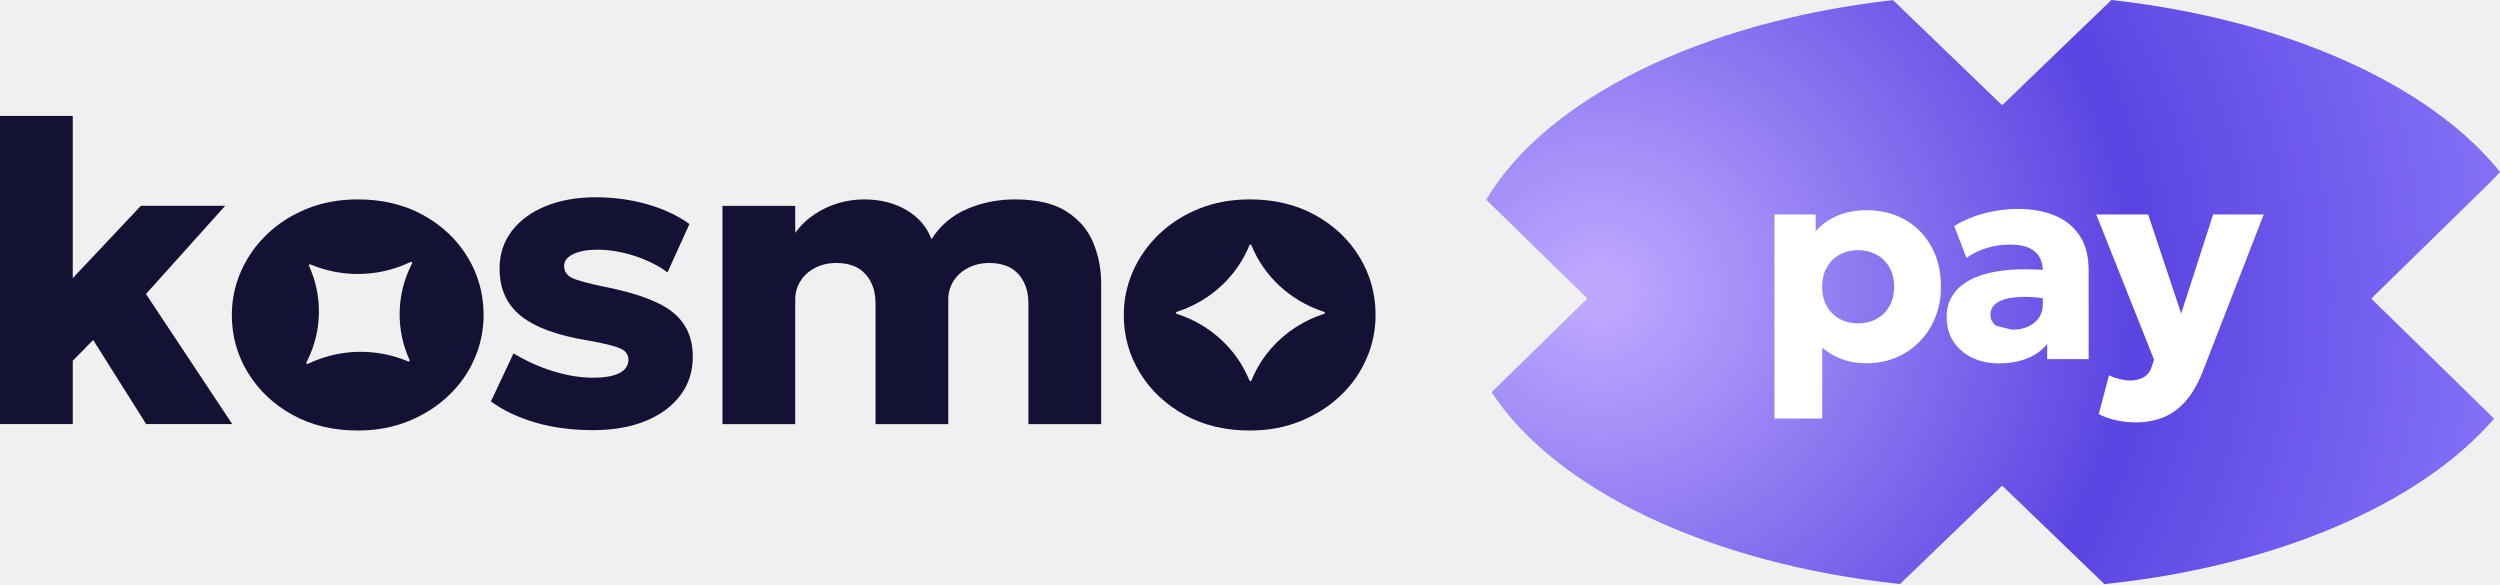
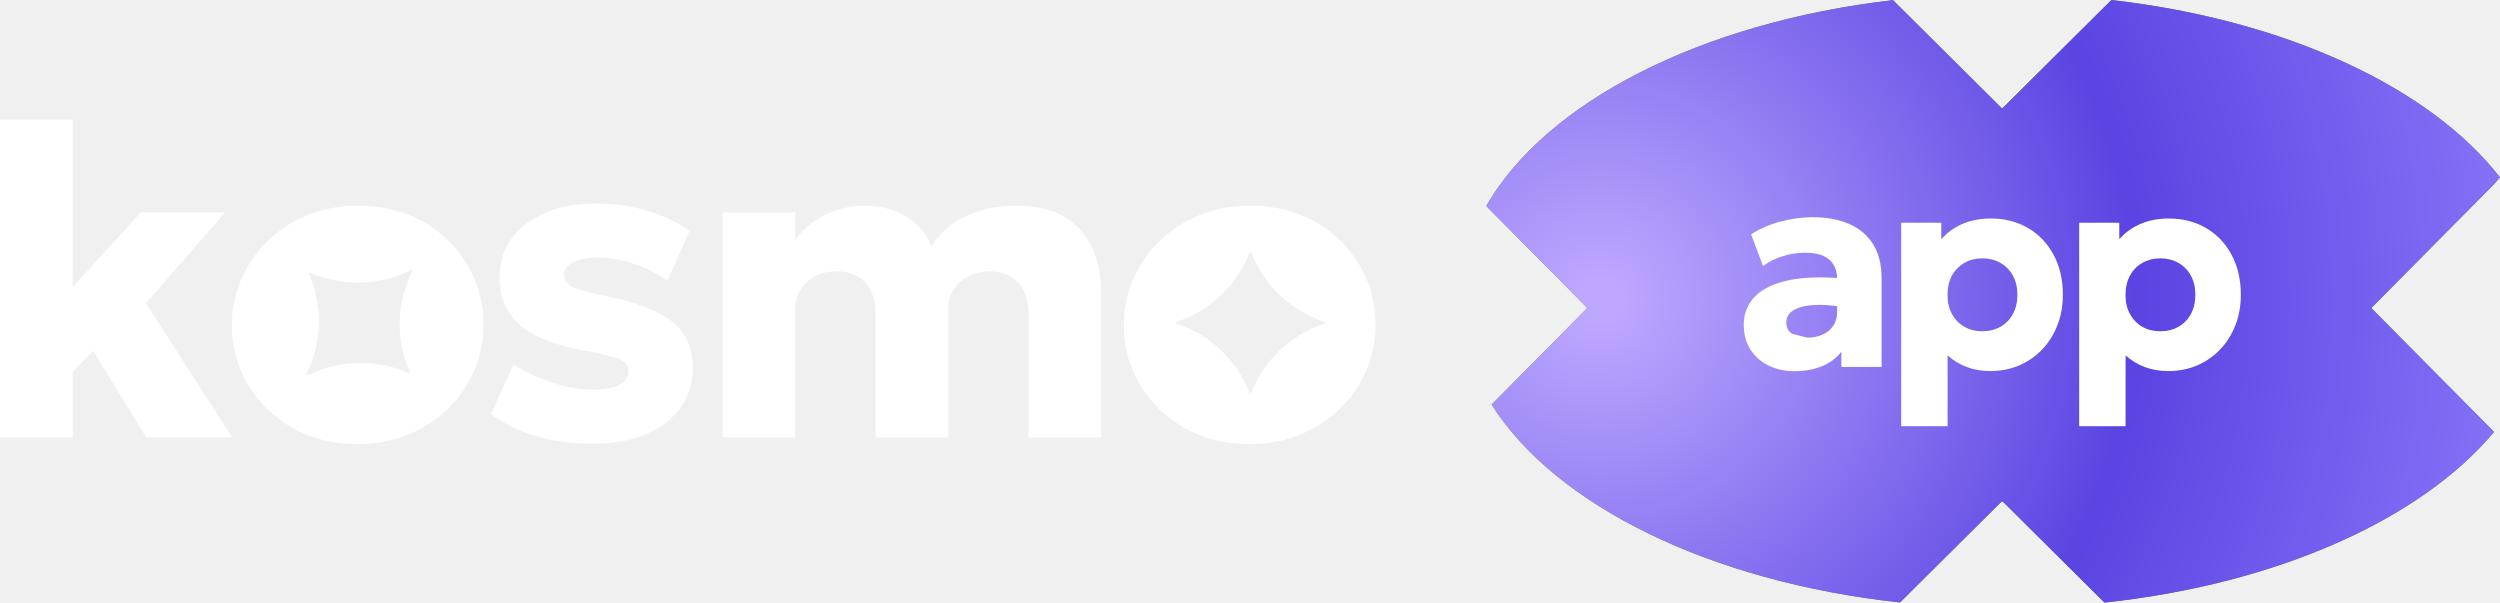
- <svg xmlns="http://www.w3.org/2000/svg" viewBox="0 0 214 50" fill="none">
-   <g clip-path="url(#clip0_3002_878)">
-     <path d="M19.274 17.619H12.057L6.228 23.809V9.926H0V36.302H6.228V30.88L7.976 29.102L12.512 36.302H19.881L12.494 25.166L19.274 17.619Z" fill="#141234" />
-     <path d="M57.574 26.712C56.422 25.802 54.467 25.08 51.705 24.541C50.338 24.259 49.427 24.009 48.972 23.791C48.517 23.569 48.287 23.237 48.287 22.784C48.287 22.33 48.55 21.998 49.076 21.748C49.602 21.498 50.286 21.373 51.135 21.373C51.82 21.373 52.519 21.451 53.242 21.612C53.964 21.769 54.663 21.998 55.341 22.291C56.019 22.584 56.615 22.926 57.137 23.316L59.018 19.176C58.018 18.455 56.819 17.894 55.419 17.49C54.019 17.087 52.534 16.887 50.964 16.887C49.394 16.887 47.935 17.14 46.702 17.648C45.469 18.155 44.502 18.865 43.806 19.78C43.11 20.694 42.762 21.766 42.762 22.987C42.762 24.709 43.366 26.059 44.577 27.034C45.784 28.012 47.694 28.712 50.301 29.141C51.683 29.384 52.608 29.613 53.082 29.82C53.556 30.027 53.793 30.352 53.793 30.791C53.793 31.291 53.534 31.673 53.016 31.938C52.497 32.202 51.742 32.331 50.757 32.331C49.679 32.331 48.542 32.145 47.339 31.773C46.136 31.402 45.01 30.891 43.958 30.245L42.022 34.366C43.099 35.148 44.38 35.752 45.865 36.181C47.354 36.609 48.994 36.82 50.794 36.82C52.49 36.82 53.975 36.559 55.248 36.041C56.522 35.524 57.515 34.795 58.229 33.852C58.944 32.913 59.303 31.805 59.303 30.538C59.303 28.902 58.726 27.63 57.574 26.719V26.712Z" fill="#141234" />
-     <path d="M91.301 18.105C90.223 17.415 88.749 17.069 86.876 17.069C85.432 17.069 84.073 17.34 82.791 17.883C81.514 18.426 80.492 19.29 79.733 20.476C79.351 19.437 78.648 18.612 77.615 17.994C76.581 17.376 75.359 17.069 73.941 17.069C73.208 17.069 72.478 17.176 71.756 17.39C71.034 17.605 70.357 17.922 69.724 18.344C69.09 18.765 68.538 19.294 68.072 19.93V17.622H61.843V36.306H68.072V25.644C68.072 25.059 68.22 24.53 68.52 24.059C68.816 23.587 69.231 23.212 69.764 22.933C70.297 22.651 70.908 22.512 71.605 22.512C72.682 22.512 73.508 22.83 74.082 23.466C74.66 24.101 74.945 24.937 74.945 25.977V36.306H81.173V25.644C81.173 25.059 81.321 24.53 81.621 24.059C81.917 23.587 82.332 23.212 82.865 22.933C83.399 22.651 84.006 22.512 84.687 22.512C85.776 22.512 86.605 22.83 87.176 23.466C87.746 24.101 88.031 24.937 88.031 25.977V36.306H94.26V24.255C94.26 23.034 94.034 21.876 93.585 20.783C93.138 19.69 92.375 18.797 91.297 18.108L91.301 18.105Z" fill="#141234" />
-     <path d="M116.385 22.016C115.474 20.512 114.207 19.315 112.586 18.415C110.964 17.515 109.097 17.069 106.983 17.069C105.402 17.069 103.95 17.333 102.636 17.865C101.317 18.398 100.181 19.123 99.218 20.044C98.255 20.965 97.511 22.023 96.985 23.212C96.459 24.401 96.196 25.651 96.196 26.959C96.196 28.755 96.655 30.402 97.574 31.905C98.492 33.409 99.762 34.606 101.38 35.506C103.002 36.402 104.869 36.852 106.983 36.852C108.564 36.852 110.016 36.584 111.33 36.045C112.645 35.509 113.785 34.781 114.748 33.866C115.711 32.952 116.451 31.898 116.97 30.705C117.488 29.516 117.748 28.266 117.748 26.959C117.748 25.162 117.292 23.516 116.381 22.012L116.385 22.016ZM113.352 26.862L113.189 26.916C110.408 27.859 108.19 29.923 107.12 32.573C107.09 32.648 106.983 32.648 106.953 32.573C105.883 29.923 103.665 27.859 100.884 26.916L100.721 26.862C100.64 26.834 100.64 26.727 100.721 26.698L100.884 26.644C103.665 25.701 105.883 23.637 106.953 20.987C106.983 20.912 107.09 20.912 107.12 20.987C108.19 23.637 110.408 25.701 113.189 26.644L113.352 26.698C113.434 26.727 113.434 26.834 113.352 26.862Z" fill="#141234" />
-     <path d="M36.234 18.415C34.612 17.519 32.745 17.069 30.631 17.069C29.05 17.069 27.598 17.333 26.284 17.865C24.965 18.398 23.829 19.123 22.866 20.044C21.903 20.965 21.159 22.023 20.633 23.212C20.107 24.401 19.844 25.651 19.844 26.959C19.844 28.755 20.303 30.402 21.222 31.905C22.14 33.409 23.41 34.606 25.029 35.506C26.65 36.402 28.517 36.852 30.631 36.852C32.212 36.852 33.664 36.584 34.978 36.045C36.297 35.509 37.434 34.781 38.396 33.866C39.359 32.952 40.1 31.898 40.618 30.705C41.136 29.516 41.396 28.266 41.396 26.959C41.396 25.162 40.94 23.516 40.029 22.012C39.118 20.508 37.852 19.312 36.23 18.412L36.234 18.415ZM35.278 22.534L35.204 22.683C33.927 25.248 33.875 28.22 35.06 30.823C35.093 30.895 35.015 30.97 34.941 30.938C32.242 29.795 29.161 29.845 26.502 31.077L26.347 31.148C26.269 31.184 26.191 31.105 26.228 31.034L26.302 30.884C27.58 28.32 27.632 25.348 26.447 22.744C26.413 22.673 26.491 22.598 26.565 22.63C29.265 23.773 32.346 23.723 35.004 22.491L35.16 22.419C35.238 22.384 35.315 22.462 35.278 22.534Z" fill="#141234" />
+ <svg xmlns="http://www.w3.org/2000/svg" width="1672" height="403" viewBox="0 0 1672 403" fill="none">
+   <g clip-path="url(#clip0_4_116)">
+     <path d="M150.59 142.008H94.202L48.663 191.897V80H0V292.596H48.663V248.896L62.319 234.56L97.76 292.596H155.334L97.616 202.836L150.59 142.008Z" fill="white" />
+     <path d="M449.831 215.301C440.833 207.96 425.557 202.145 403.974 197.798C393.298 195.524 386.181 193.509 382.622 191.753C379.064 189.968 377.27 187.291 377.27 183.635C377.27 179.979 379.324 177.302 383.432 175.287C387.541 173.271 392.893 172.264 399.518 172.264C404.871 172.264 410.339 172.897 415.98 174.193C421.622 175.459 427.09 177.302 432.385 179.662C437.679 182.023 442.337 184.786 446.417 187.924L461.114 154.56C453.302 148.744 443.928 144.225 432.992 140.972C422.056 137.719 410.454 136.107 398.187 136.107C385.92 136.107 374.521 138.151 364.887 142.239C355.253 146.326 347.702 152.055 342.262 159.425C336.823 166.794 334.104 175.43 334.104 185.276C334.104 199.151 338.819 210.033 348.28 217.892C357.712 225.78 372.641 231.422 393.009 234.877C403.8 236.834 411.033 238.677 414.736 240.346C418.44 242.016 420.291 244.636 420.291 248.176C420.291 252.207 418.266 255.287 414.216 257.417C410.165 259.548 404.263 260.584 396.567 260.584C388.148 260.584 379.266 259.087 369.863 256.093C360.46 253.099 351.665 248.982 343.449 243.772L328.317 276.993C336.736 283.297 346.747 288.162 358.348 291.617C369.979 295.071 382.796 296.77 396.857 296.77C410.107 296.77 421.709 294.668 431.661 290.494C441.614 286.32 449.368 280.447 454.951 272.847C460.535 265.276 463.342 256.352 463.342 246.133C463.342 232.948 458.828 222.7 449.831 215.359V215.301Z" fill="white" />
+     <path d="M713.341 145.923C704.922 140.367 693.407 137.575 678.767 137.575C667.484 137.575 656.866 139.763 646.856 144.139C636.874 148.514 628.889 155.481 622.958 165.038C619.978 156.661 614.481 150.011 606.409 145.031C598.337 140.051 588.79 137.575 577.709 137.575C571.98 137.575 566.281 138.439 560.639 140.166C554.997 141.893 549.703 144.455 544.756 147.852C539.808 151.249 535.497 155.51 531.852 160.634V142.037H483.189V292.624H531.852V206.694C531.852 201.973 533.009 197.712 535.353 193.912C537.667 190.112 540.908 187.089 545.074 184.844C549.24 182.57 554.014 181.447 559.453 181.447C567.872 181.447 574.324 184.009 578.808 189.133C583.322 194.258 585.549 200.994 585.549 209.371V292.624H634.212V206.694C634.212 201.973 635.37 197.712 637.713 193.912C640.028 190.112 643.268 187.089 647.434 184.844C651.6 182.57 656.345 181.447 661.669 181.447C670.175 181.447 676.655 184.009 681.111 189.133C685.566 194.258 687.794 200.994 687.794 209.371V292.624H736.457V195.495C736.457 185.65 734.692 176.323 731.192 167.514C727.691 158.705 721.731 151.508 713.312 145.952L713.341 145.923Z" fill="white" />
+     <path d="M909.324 177.446C902.207 165.326 892.312 155.682 879.64 148.428C866.968 141.173 852.387 137.575 835.867 137.575C823.513 137.575 812.172 139.705 801.901 143.995C791.601 148.284 782.719 154.128 775.197 161.555C767.675 168.982 761.859 177.503 757.751 187.089C753.643 196.676 751.589 206.751 751.589 217.287C751.589 231.768 755.176 245.039 762.351 257.158C769.526 269.278 779.45 278.921 792.093 286.176C804.765 293.402 819.347 297.029 835.867 297.029C848.22 297.029 859.562 294.87 869.833 290.523C880.103 286.205 889.014 280.332 896.536 272.962C904.059 265.593 909.845 257.101 913.896 247.486C917.946 237.899 919.971 227.824 919.971 217.287C919.971 202.807 916.413 189.536 909.295 177.417L909.324 177.446ZM885.629 216.51L884.356 216.942C862.628 224.542 845.298 241.181 836.937 262.541C836.706 263.146 835.867 263.146 835.635 262.541C827.274 241.181 809.944 224.542 788.216 216.942L786.943 216.51C786.307 216.28 786.307 215.416 786.943 215.186L788.216 214.754C809.944 207.154 827.274 190.515 835.635 169.155C835.867 168.55 836.706 168.55 836.937 169.155C845.298 190.515 862.628 207.154 884.356 214.754L885.629 215.186C886.266 215.416 886.266 216.28 885.629 216.51Z" fill="white" />
+     <path d="M283.097 148.428C270.425 141.202 255.843 137.575 239.323 137.575C226.969 137.575 215.628 139.705 205.357 143.995C195.058 148.284 186.176 154.128 178.653 161.555C171.131 168.982 165.316 177.503 161.208 187.089C157.099 196.676 155.045 206.751 155.045 217.287C155.045 231.768 158.633 245.039 165.808 257.158C172.983 269.278 182.906 278.921 195.55 286.176C208.222 293.402 222.803 297.029 239.323 297.029C251.677 297.029 263.018 294.87 273.289 290.523C283.589 286.205 292.471 280.332 299.993 272.962C307.515 265.593 313.302 257.101 317.352 247.486C321.403 237.899 323.428 227.824 323.428 217.287C323.428 202.807 319.869 189.536 312.752 177.417C305.635 165.297 295.74 155.653 283.068 148.399L283.097 148.428ZM275.633 181.62L275.054 182.829C265.073 203.498 264.667 227.449 273.926 248.436C274.186 249.011 273.578 249.616 273 249.357C251.909 240.145 227.837 240.548 207.064 250.479L205.849 251.055C205.242 251.343 204.634 250.71 204.923 250.134L205.502 248.925C215.484 228.256 215.889 204.304 206.63 183.318C206.37 182.743 206.978 182.138 207.556 182.397C228.647 191.609 252.719 191.206 273.492 181.274L274.707 180.699C275.314 180.411 275.922 181.044 275.633 181.62Z" fill="white" />
  </g>
-   <path d="M213.486 35.841C213.393 35.745 213.297 35.648 213.202 35.552L203.065 25.642C203.018 25.597 203.018 25.522 203.065 25.477L213.202 15.567C213.482 15.295 213.745 15.009 214 14.717C208.007 7.252 195.674 1.66 180.736 0L171.468 8.928C171.422 8.973 171.344 8.973 171.298 8.928L162.041 0.01C145.602 1.859 132.328 8.47 127.222 17.096L135.795 25.474C135.841 25.518 135.841 25.594 135.795 25.639L127.68 33.572C133.159 41.943 146.397 48.282 162.644 49.99L171.301 41.65C171.347 41.605 171.426 41.605 171.472 41.65L180.14 50C194.932 48.464 207.241 43.089 213.493 35.838L213.486 35.841Z" fill="url(#paint0_radial_3002_878)" />
-   <path d="M151.891 35.831V18.361H155.426V19.78C155.902 19.239 156.508 18.805 157.246 18.481C157.983 18.157 158.838 17.995 159.813 17.995C161.03 17.995 162.115 18.268 163.069 18.808C164.023 19.349 164.775 20.114 165.324 21.102C165.874 22.091 166.147 23.238 166.147 24.547C166.147 25.47 165.991 26.328 165.679 27.123C165.367 27.919 164.924 28.615 164.349 29.21C163.775 29.806 163.097 30.268 162.321 30.599C161.54 30.929 160.682 31.095 159.742 31.095C158.994 31.095 158.303 30.981 157.675 30.75C157.047 30.519 156.483 30.185 155.983 29.748V35.827H151.898L151.891 35.831ZM159.051 27.678C159.643 27.678 160.172 27.55 160.636 27.295C161.101 27.041 161.47 26.679 161.736 26.21C162.001 25.742 162.136 25.187 162.136 24.547C162.136 23.906 162.001 23.355 161.732 22.883C161.462 22.415 161.094 22.053 160.625 21.798C160.157 21.543 159.636 21.416 159.051 21.416C158.466 21.416 157.944 21.543 157.476 21.798C157.012 22.053 156.643 22.415 156.377 22.883C156.111 23.352 155.976 23.906 155.976 24.547C155.976 25.187 156.107 25.738 156.377 26.21C156.643 26.679 157.008 27.041 157.469 27.295C157.93 27.55 158.459 27.678 159.051 27.678Z" fill="white" />
-   <path d="M172.24 28.225C172.733 28.225 173.176 28.139 173.57 27.971C173.967 27.802 174.279 27.55 174.513 27.223C174.747 26.896 174.864 26.493 174.864 26.018V23.203C174.864 22.752 174.772 22.353 174.584 22.015C174.396 21.674 174.098 21.412 173.683 21.22C173.272 21.03 172.722 20.934 172.041 20.934C171.36 20.934 170.719 21.03 170.073 21.226C169.428 21.419 168.846 21.705 168.332 22.077L167.282 19.349C168.105 18.846 168.988 18.478 169.931 18.24C170.871 18.002 171.797 17.882 172.705 17.882C173.903 17.882 174.96 18.068 175.872 18.44C176.783 18.812 177.496 19.387 178.014 20.162C178.531 20.937 178.787 21.933 178.787 23.145V30.74H175.24V29.431C174.832 29.965 174.269 30.378 173.552 30.668C172.836 30.96 172.02 31.105 171.105 31.105C170.265 31.105 169.506 30.947 168.832 30.626C168.158 30.306 167.623 29.851 167.225 29.255C166.832 28.659 166.633 27.946 166.633 27.113C166.633 26.4 166.818 25.77 167.183 25.222C167.548 24.671 168.098 24.22 168.832 23.865C169.566 23.51 170.488 23.269 171.598 23.142C172.712 23.017 174.01 23.017 175.503 23.148L175.542 25.625C174.751 25.487 174.038 25.418 173.4 25.411C172.761 25.408 172.222 25.46 171.775 25.57C171.329 25.68 170.988 25.845 170.743 26.073C170.502 26.3 170.382 26.579 170.382 26.91C170.382 27.337 170.552 27.667 170.889 27.891" fill="white" />
-   <path d="M182.918 36.158C182.337 36.158 181.766 36.103 181.205 35.989C180.649 35.876 180.131 35.693 179.656 35.445L180.528 32.121C180.801 32.259 181.102 32.369 181.429 32.448C181.755 32.528 182.056 32.569 182.34 32.569C182.798 32.569 183.188 32.476 183.507 32.29C183.826 32.104 184.057 31.797 184.199 31.367L184.386 30.785L179.439 18.361H183.886L186.709 26.841L189.444 18.361H193.777L188.493 31.959C188.061 33.01 187.557 33.84 186.99 34.453C186.419 35.063 185.787 35.5 185.096 35.762C184.404 36.024 183.677 36.154 182.911 36.154L182.918 36.158Z" fill="white" />
+   <path d="M1667.98 288.88C1667.26 288.103 1666.51 287.326 1665.76 286.549L1586.56 206.676C1586.2 206.315 1586.2 205.705 1586.56 205.344L1665.76 125.471C1667.95 123.278 1670 120.975 1672 118.616C1625.18 58.448 1528.82 13.377 1412.11 0L1339.69 71.963C1339.33 72.324 1338.72 72.324 1338.36 71.963L1266.04 0.083C1137.6 14.987 1033.89 68.272 994 137.793L1060.98 205.316C1061.34 205.677 1061.34 206.287 1060.98 206.648L997.576 270.591C1040.38 338.058 1143.81 389.151 1270.75 402.917L1338.39 335.699C1338.75 335.338 1339.36 335.338 1339.72 335.699L1407.45 403C1523.02 390.622 1619.19 347.3 1668.04 288.852L1667.98 288.88Z" fill="#7B7B7B" />
+   <path d="M1667.98 288.88C1667.26 288.103 1666.51 287.326 1665.76 286.549L1586.56 206.676C1586.2 206.315 1586.2 205.705 1586.56 205.344L1665.76 125.471C1667.95 123.278 1670 120.975 1672 118.616C1625.18 58.448 1528.82 13.377 1412.11 0L1339.69 71.963C1339.33 72.324 1338.72 72.324 1338.36 71.963L1266.04 0.083C1137.6 14.987 1033.89 68.272 994 137.793L1060.98 205.316C1061.34 205.677 1061.34 206.287 1060.98 206.648L997.576 270.591C1040.38 338.058 1143.81 389.151 1270.75 402.917L1338.39 335.699C1338.75 335.338 1339.36 335.338 1339.72 335.699L1407.45 403C1523.02 390.622 1619.19 347.3 1668.04 288.852L1667.98 288.88Z" fill="url(#paint0_radial_4_116)" />
+   <path d="M1271.51 285.049V148.984H1298.33V160.036C1301.93 155.825 1306.53 152.444 1312.13 149.923C1317.72 147.401 1324.21 146.14 1331.6 146.14C1340.83 146.14 1349.06 148.259 1356.3 152.471C1363.53 156.683 1369.23 162.639 1373.4 170.338C1377.57 178.037 1379.64 186.97 1379.64 197.165C1379.64 204.354 1378.46 211.034 1376.09 217.231C1373.73 223.428 1370.36 228.847 1366.01 233.488C1361.65 238.129 1356.51 241.724 1350.62 244.299C1344.7 246.874 1338.19 248.162 1331.06 248.162C1325.39 248.162 1320.14 247.277 1315.38 245.479C1310.62 243.682 1306.35 241.08 1302.55 237.673V285.022H1271.57L1271.51 285.049ZM1325.82 221.55C1330.31 221.55 1334.32 220.557 1337.84 218.572C1341.37 216.587 1344.16 213.77 1346.18 210.122C1348.2 206.473 1349.22 202.154 1349.22 197.165C1349.22 192.175 1348.2 187.882 1346.15 184.207C1344.11 180.559 1341.31 177.742 1337.76 175.757C1334.21 173.772 1330.26 172.779 1325.82 172.779C1321.38 172.779 1317.43 173.772 1313.88 175.757C1310.35 177.742 1307.56 180.559 1305.54 184.207C1303.52 187.856 1302.5 192.175 1302.5 197.165C1302.5 202.154 1303.49 206.447 1305.54 210.122C1307.56 213.77 1310.33 216.587 1313.82 218.572C1317.32 220.557 1321.33 221.55 1325.82 221.55Z" fill="white" />
+   <path d="M1208.75 225.815C1212.49 225.815 1215.85 225.145 1218.84 223.83C1221.85 222.516 1224.22 220.557 1225.99 218.009C1227.77 215.46 1228.66 212.321 1228.66 208.619V186.702C1228.66 183.188 1227.96 180.076 1226.53 177.447C1225.11 174.791 1222.85 172.752 1219.7 171.25C1216.58 169.774 1212.41 169.023 1207.24 169.023C1202.08 169.023 1197.21 169.774 1192.32 171.303C1187.42 172.806 1183.01 175.032 1179.11 177.93L1171.15 156.683C1177.39 152.766 1184.09 149.896 1191.24 148.045C1198.37 146.194 1205.39 145.255 1212.27 145.255C1221.37 145.255 1229.38 146.703 1236.29 149.601C1243.21 152.498 1248.61 156.978 1252.54 163.014C1256.47 169.05 1258.41 176.803 1258.41 186.246V245.399H1231.51V235.205C1228.41 239.363 1224.14 242.582 1218.7 244.835C1213.27 247.116 1207.08 248.242 1200.14 248.242C1193.77 248.242 1188.01 247.008 1182.9 244.514C1177.79 242.019 1173.73 238.478 1170.72 233.836C1167.73 229.195 1166.23 223.642 1166.23 217.15C1166.23 211.597 1167.62 206.688 1170.39 202.422C1173.16 198.13 1177.33 194.616 1182.9 191.853C1188.47 189.09 1195.46 187.212 1203.88 186.219C1212.33 185.253 1222.17 185.253 1233.5 186.273L1233.79 205.561C1227.79 204.488 1222.39 203.952 1217.55 203.898C1212.71 203.871 1208.62 204.273 1205.23 205.132C1201.84 205.99 1199.26 207.278 1197.4 209.049C1195.57 210.819 1194.66 212.992 1194.66 215.568C1194.66 218.894 1195.95 221.469 1198.5 223.213" fill="white" />
+   <path d="M1390.55 285.049V148.984H1417.37V160.036C1420.98 155.825 1425.58 152.444 1431.17 149.923C1436.77 147.401 1443.25 146.14 1450.64 146.14C1459.87 146.14 1468.1 148.259 1475.34 152.471C1482.57 156.683 1488.28 162.639 1492.44 170.338C1496.61 178.037 1498.68 186.97 1498.68 197.165C1498.68 204.354 1497.5 211.034 1495.13 217.231C1492.77 223.428 1489.4 228.847 1485.05 233.488C1480.69 238.129 1475.55 241.724 1469.66 244.299C1463.74 246.874 1457.23 248.162 1450.11 248.162C1444.43 248.162 1439.19 247.277 1434.43 245.479C1429.66 243.682 1425.39 241.08 1421.59 237.673V285.022H1390.61L1390.55 285.049ZM1444.86 221.55C1449.35 221.55 1453.36 220.557 1456.89 218.572C1460.41 216.587 1463.21 213.77 1465.22 210.122C1467.24 206.473 1468.26 202.154 1468.26 197.165C1468.26 192.175 1467.24 187.882 1465.2 184.207C1463.15 180.559 1460.36 177.742 1456.8 175.757C1453.25 173.772 1449.3 172.779 1444.86 172.779C1440.42 172.779 1436.47 173.772 1432.92 175.757C1429.4 177.742 1426.6 180.559 1424.58 184.207C1422.56 187.856 1421.54 192.175 1421.54 197.165C1421.54 202.154 1422.54 206.447 1424.58 210.122C1426.6 213.77 1429.37 216.587 1432.86 218.572C1436.36 220.557 1440.37 221.55 1444.86 221.55Z" fill="white" />
  <defs>
-     <radialGradient id="paint0_radial_3002_878" cx="0" cy="0" r="1" gradientUnits="userSpaceOnUse" gradientTransform="translate(136.694 24.938) scale(91.0652 88.2754)">
+     <radialGradient id="paint0_radial_4_116" cx="0" cy="0" r="1" gradientUnits="userSpaceOnUse" gradientTransform="translate(1068 201) scale(711.5 711.5)">
      <stop offset="0.015" stop-color="#BEA8FF" />
      <stop offset="0.51" stop-color="#5A44E2" />
      <stop offset="1" stop-color="#9483FF" />
    </radialGradient>
-     <clipPath id="clip0_3002_878">
-       <rect width="117.751" height="26.923" fill="white" transform="translate(0 9.92556)" />
+     <clipPath id="clip0_4_116">
+       <rect width="920" height="217" fill="white" transform="translate(0 80)" />
    </clipPath>
  </defs>
</svg>
